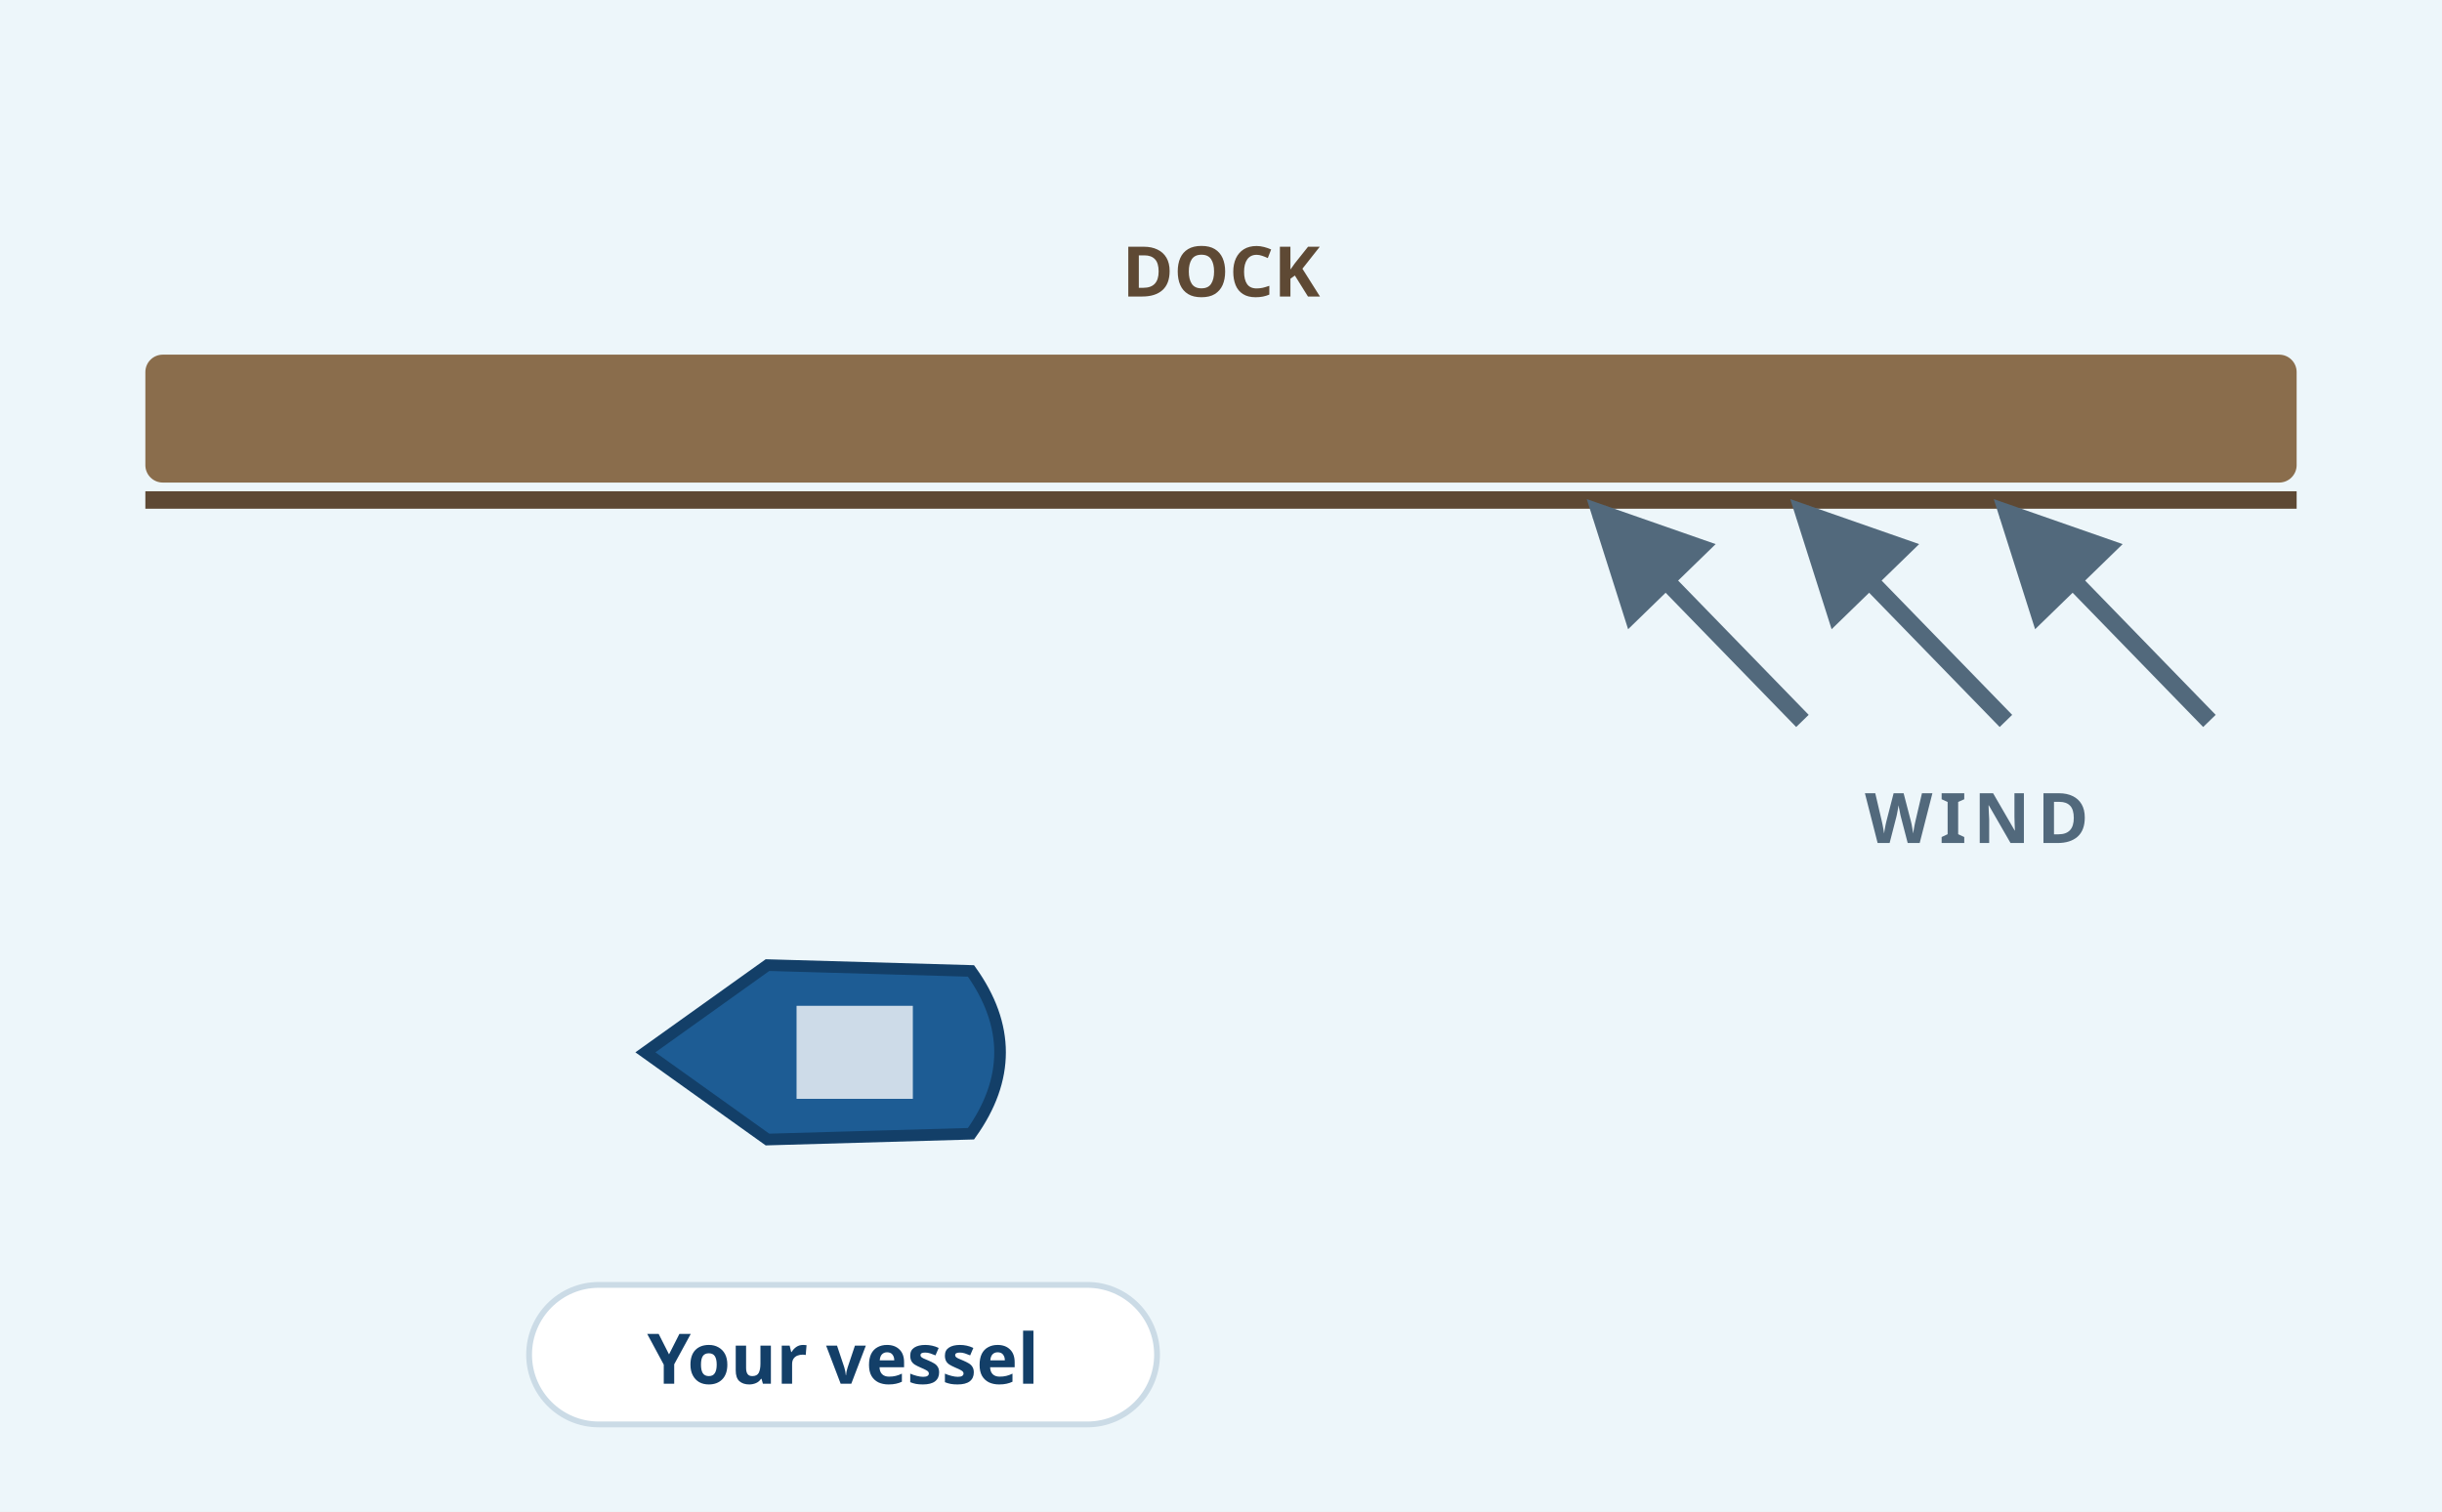
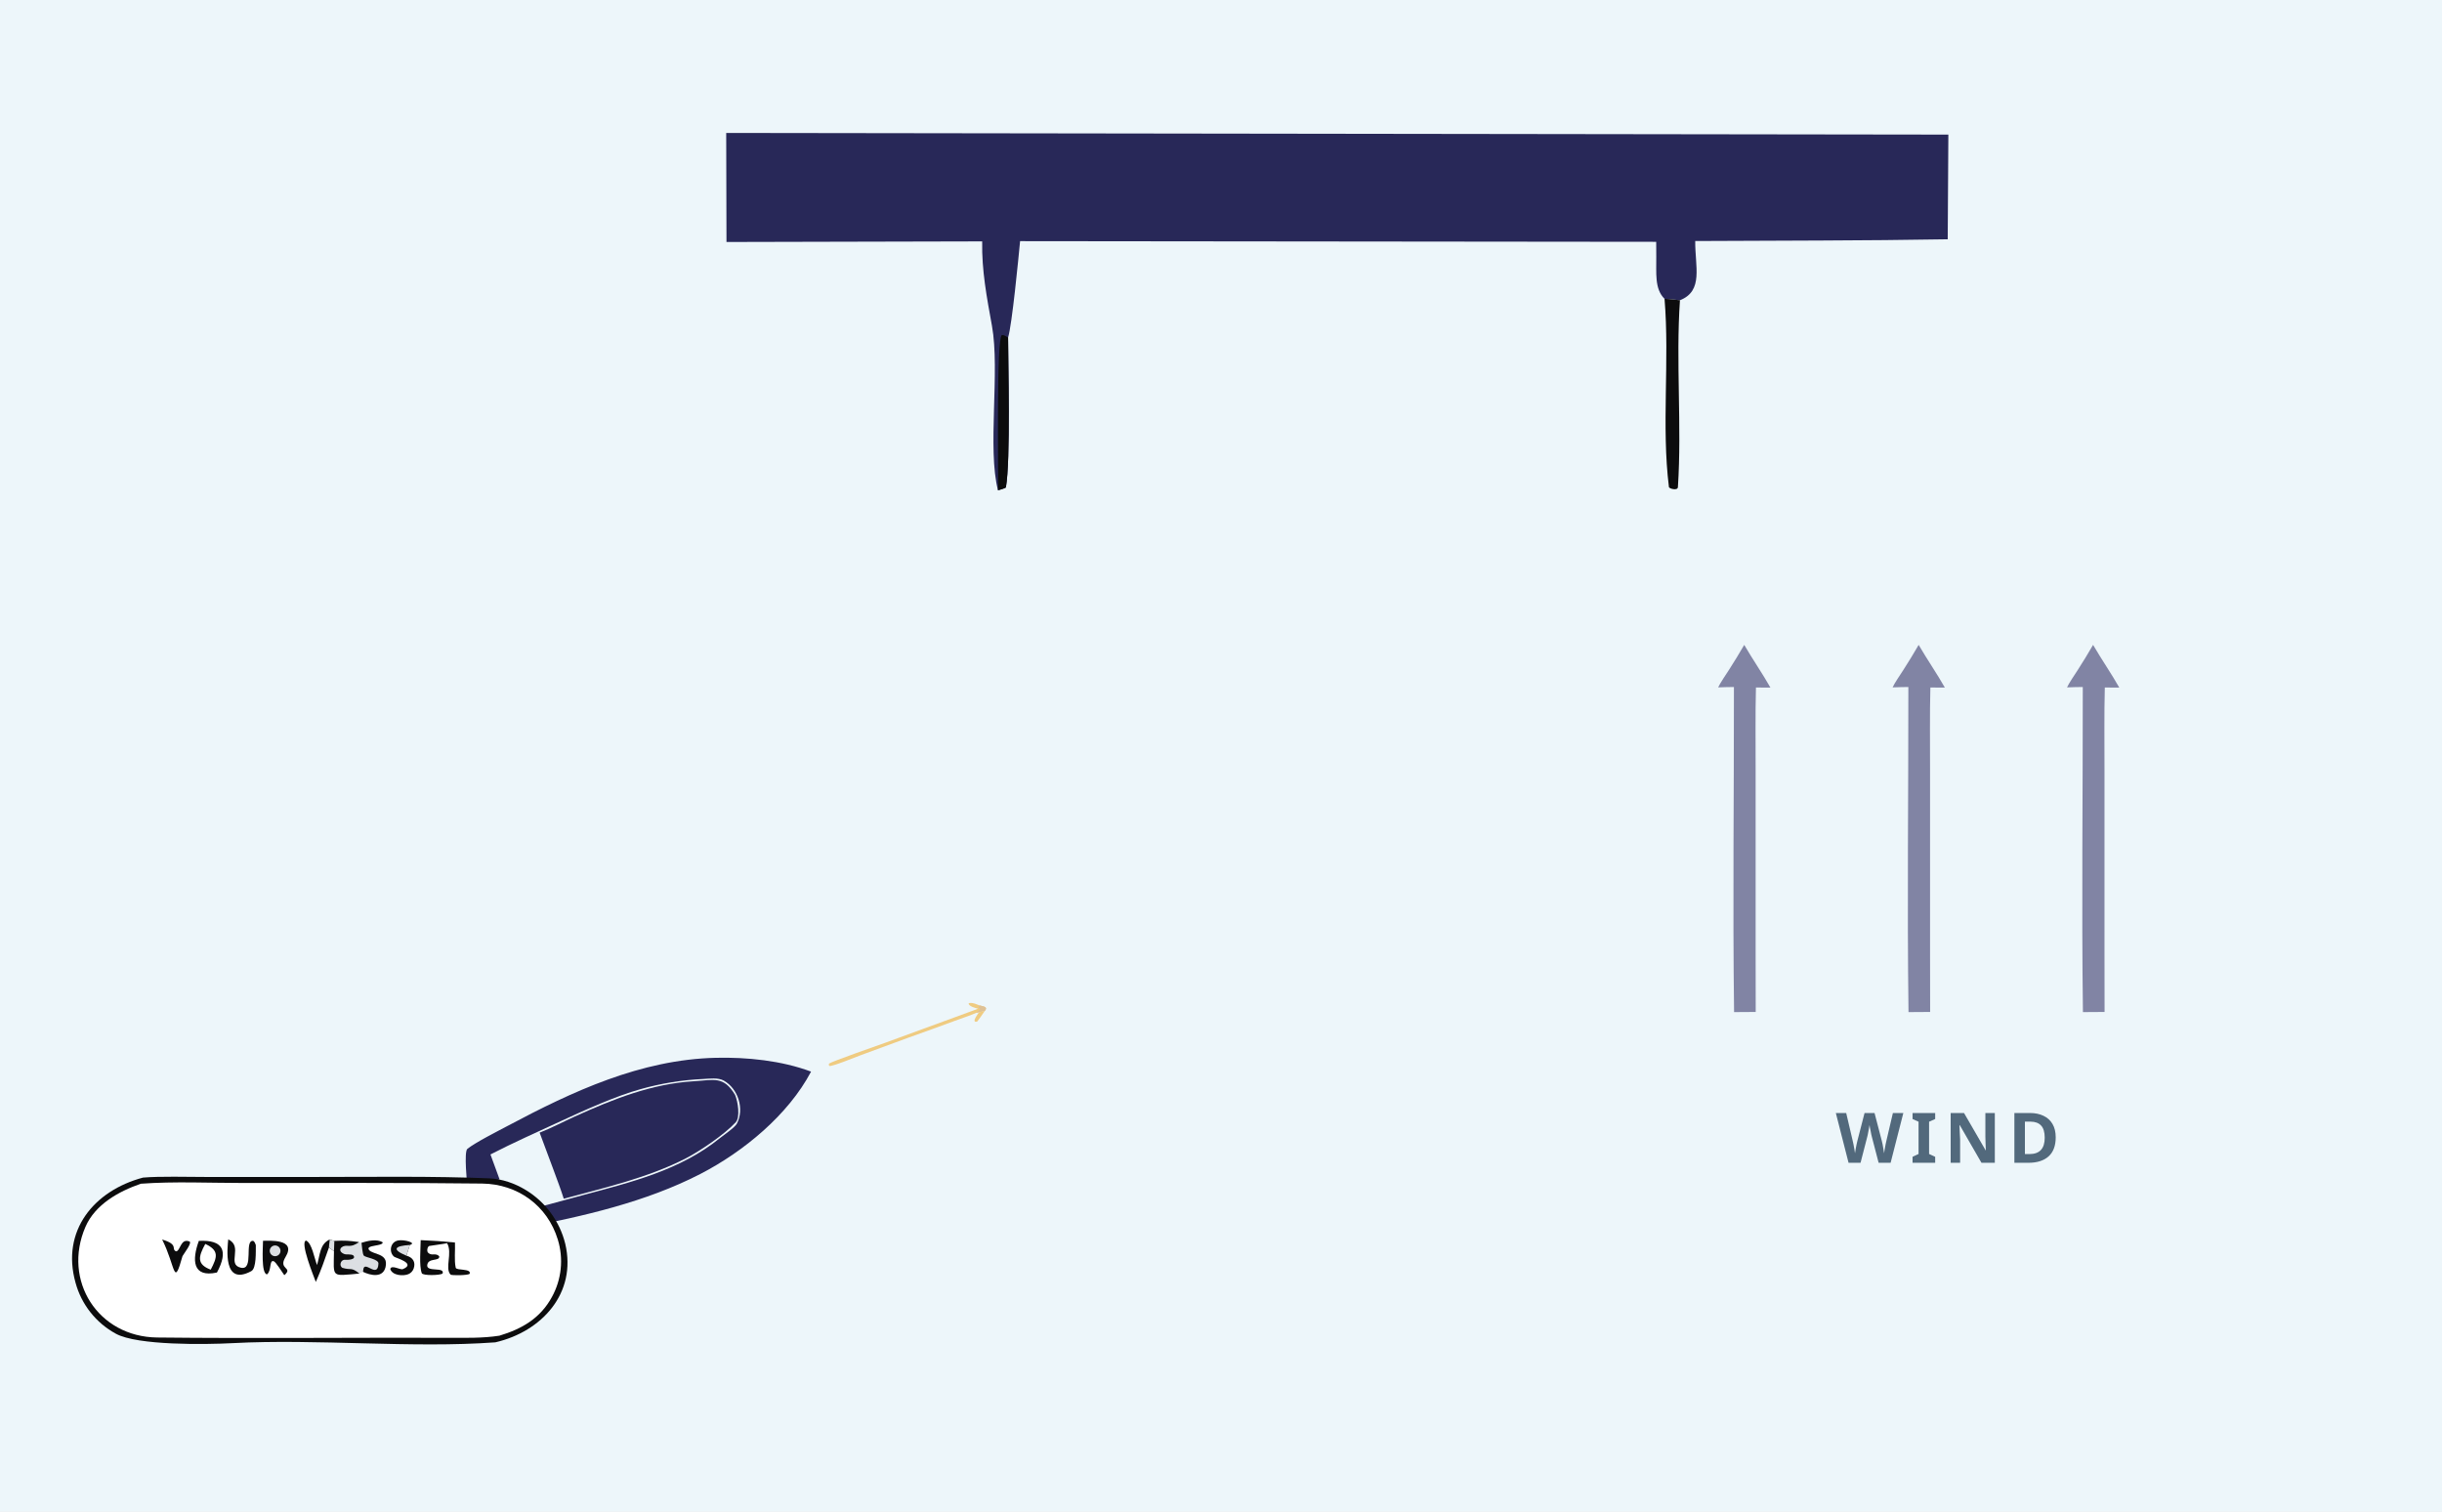
<svg xmlns="http://www.w3.org/2000/svg" viewBox="0 0 420 260" role="img" aria-label="Overhead diagram with a dock, wind arrows directed toward it, and your vessel nearby.">
  <defs>
-     <symbol id="powerboat" viewBox="-20 -38 40 76">
-       <path d="M0-34 15-13 14 22Q0 32-14 22L-15-13Z" fill="currentColor" stroke="#133f68" stroke-width="2" />
-       <path d="M-8-8H8V12H-8Z" fill="#fff" opacity=".78" />
+     <symbol id="powerboat-top" viewBox="381.22 122.18 149.98 427.51">
+       <path fill="#282858" d="M 450.309,544.253 C 442.113,541.871 406.465,533.01 404.804,527.907 C 400.943,516.044 397.668,488.236 395.847,475.322 C 384.041,391.626 376.556,305.482 404.099,223.824 C 415.536,189.914 432.957,153.747 456.553,126.176 C 494.343,167.884 516.535,230.711 523.605,286.036 C 532.569,356.187 523.229,429.667 512.091,499.121 C 511.139,505.055 509.33,523.953 505.065,529.741 C 498.976,533.817 469.271,542.654 461.935,544.237 C 461.428,544.239 460.888,544.23 460.384,544.248 C 459.457,544.846 458.613,545.43 457.492,545.575 C 456.11,545.754 453.921,545.834 452.793,544.846 C 451.724,543.91 452.259,509.219 452.208,505.186 C 455.497,505.184 457.188,504.99 460.455,505.667 C 461.1,505.603 461.34,505.542 461.972,505.394 C 472.034,505.112 482.801,505.548 492.591,505.115 C 495.87,477.139 497.974,449.09 500.291,421.523 C 505.233,364.375 511.769,306.564 492.631,251.069 C 490.649,245.321 487.021,230.598 483.597,226.833 C 470.775,212.733 446.398,211.682 431.957,223.988 C 426.303,228.806 424.164,238.772 422.221,245.179 C 414.868,268.625 410.236,292.839 408.419,317.344 C 406.057,346.313 409.178,386.9 411.641,416.246 C 414.02,444.583 416.343,477.089 419.955,505.235 L 450.389,505.174 L 450.309,544.253 Z" />
+       <path fill="#282858" d="M 452.208,505.186 C 455.497,505.184 457.188,504.99 460.455,505.667 C 459.743,509.776 459.757,539.881 460.384,544.248 C 459.457,544.846 458.613,545.43 457.492,545.575 C 456.11,545.754 453.921,545.834 452.793,544.846 C 451.724,543.91 452.259,509.219 452.208,505.186 Z" />
+       <path fill="#dcdfe3" d="M 460.455,505.667 C 461.1,505.603 461.34,505.542 461.972,505.394 C 461.888,518.342 461.875,531.29 461.935,544.237 C 461.428,544.239 460.888,544.23 460.384,544.248 C 459.757,539.881 459.743,509.776 460.455,505.667 Z" />
+       <path fill="#282858" d="M 451.733,217.452 C 460.14,216.952 478.062,220.523 481.686,227.539 C 490.419,244.448 498.8,277.884 501.033,295.669 C 507.145,344.347 500.746,394.861 496.626,443.443 C 485.652,442.911 473.048,443.152 461.942,443.153 L 415.728,443.503 C 415.472,429.498 413.19,413.15 412.119,399.01 C 408.475,350.924 406.917,303.081 420.94,256.288 C 427.528,234.301 426.591,222.395 451.733,217.452 Z" />
    </symbol>
-     <marker id="wind-head" markerWidth="7" markerHeight="7" refX="6" refY="3.5" orient="auto">
-       <path d="M0 0 7 3.5 0 7Z" fill="#52697c" />
-     </marker>
+     <symbol id="dock" viewBox="945.47 739.97 180.85 58.55">
+       <path fill="#282858" d="M 949.468,743.971 L 1122.32,744.206 L 1122.23,759.012 C 1110.38,759.217 1098.38,759.194 1086.52,759.259 C 1086.48,762.859 1087.73,766.304 1084.36,767.633 C 1083.59,767.543 1082.95,767.458 1082.18,767.434 C 1080.74,766.024 1081.04,763.766 1081.01,761.445 L 1081,759.37 L 991.033,759.277 C 990.804,761.67 989.889,771.146 989.337,772.91 C 989.342,776.312 989.706,790.326 989.028,794.092 C 989.005,794.222 988.03,794.482 987.911,794.517 C 986.377,788.692 988.212,777.644 987.055,771.26 C 986.321,767.208 985.596,763.427 985.672,759.31 L 949.507,759.395 L 949.468,743.971 Z" />
+       <path fill="#0c0c0d" d="M 987.911,794.517 C 987.982,791.855 987.654,773.146 988.449,772.557 C 988.786,772.527 989.014,772.733 989.337,772.91 C 989.342,776.312 989.706,790.326 989.028,794.092 C 989.005,794.222 988.03,794.482 987.911,794.517 Z" />
+       <path fill="#0c0c0d" d="M 1082.18,767.434 C 1082.95,767.458 1083.59,767.543 1084.36,767.633 C 1083.76,776.323 1084.64,785.38 1084.07,794.064 C 1084.04,794.618 1082.82,794.287 1082.8,794.05 C 1081.73,785.478 1082.91,776.195 1082.18,767.434 Z" />
+     </symbol>
+     <symbol id="wind-arrow" viewBox="595.11 121.79 286.21 47.57">
+       <path fill="#8184a4" d="M 845.116,125.793 C 848.069,127.05 855.295,131.993 858.313,133.933 C 864.555,137.95 870.891,141.818 877.316,145.534 C 866.495,151.802 855.076,159.697 844.991,165.359 L 845.012,154.41 C 824.633,153.876 802.719,154.209 782.18,154.167 L 640.748,154.174 L 599.217,154.235 L 599.108,137.84 C 680.448,136.767 763.901,137.794 845.397,137.729 C 845.418,133.882 845.219,129.668 845.116,125.793 Z" />
+     </symbol>
+     <symbol id="heading-arrow" viewBox="938.18 280.25 188.96 29.76">
+       <path fill="#efcb81" d="M 1114.87,293.31 C 1112.33,291.311 1106.97,287.966 1107.08,284.591 L 1108.12,284.247 C 1112.3,285.261 1114.34,287.616 1117.62,290.456 C 1120.17,292.432 1126.26,294.772 1121.17,297.884 C 1119.39,297.649 1115.48,297.642 1114.6,297.194 C 1113.61,297.046 1112.7,296.897 1111.7,296.81 C 1104.49,297.257 1094.15,296.972 1086.76,296.992 C 1068.98,297.071 1051.2,297.045 1033.42,296.916 L 978.221,297.115 C 972.696,297.173 944.788,298.257 942.303,296.415 C 942.164,294.593 941.947,295.393 942.874,293.911 C 945.998,292.761 1000.83,293.508 1007.52,293.523 L 1114.87,293.31 Z" />
+       <path fill="#dec195" d="M 1117.62,290.456 C 1120.17,292.432 1126.26,294.772 1121.17,297.884 C 1119.39,297.649 1115.48,297.642 1114.6,297.194 C 1113.61,297.046 1112.7,296.897 1111.7,296.81 C 1112.66,295.66 1116.61,295.595 1116.62,294.301 C 1116.64,292.236 1114.76,292.522 1117.62,290.456 Z" />
+       <path fill="#efcb81" d="M 1114.6,297.194 C 1115.48,297.642 1119.39,297.649 1121.17,297.884 C 1119.66,299.005 1109.55,306.039 1109.21,306.002 C 1101.85,305.204 1113.92,297.857 1114.6,297.194 Z" />
+     </symbol>
+     <symbol id="label-your-vessel" viewBox="682.52 498.22 150.40 56.20">
+       <path fill="#0c0c0d" d="M 706.906,502.477 C 711.808,502.051 719.707,502.292 724.91,502.291 L 756.93,502.29 C 773.315,502.293 790.093,502.017 806.471,502.697 C 810.124,502.849 813.77,504.124 816.898,506.03 C 822.59,509.472 826.68,515.035 828.269,521.494 C 831.631,535.68 821.526,546.759 808.165,549.829 C 784.194,551.581 756.92,548.765 732.672,550.059 C 724.856,550.476 705.306,550.754 699.114,547.35 C 693.399,544.248 689.205,538.94 687.509,532.662 C 683.342,517.75 692.802,506.239 706.906,502.477 Z" />
+       <path fill="#ffffff" d="M 706.31,504.235 C 715.822,503.533 726.023,504.018 735.622,504.023 C 758.536,504.037 781.481,503.914 804.39,504.19 C 814.554,504.313 823.16,510.502 826.138,520.307 C 827.825,525.796 827.216,531.734 824.452,536.767 C 821.114,542.923 815.83,545.963 809.354,547.915 C 804.492,548.676 799.408,548.535 794.496,548.52 C 766.696,548.438 738.788,548.745 711.005,548.44 C 693.926,548.253 683.711,532.034 690.361,516.649 C 693.166,510.16 700.011,506.389 706.31,504.235 Z" />
+       <path fill="#dcdfe3" d="M 760.531,520.279 L 761.903,520.675 C 764.911,520.519 766.078,520.613 769.024,521.012 C 769.243,521.158 769.439,521.162 769.714,521.214 C 771.462,520.669 774.144,520.012 775.812,521.102 C 775.798,522.263 770.745,521.773 771.872,523.27 C 772.943,524.691 777.608,524.133 776.6,528.238 C 775.817,531.427 772.218,530.558 770.143,529.558 C 769.833,529.707 769.411,529.926 769.101,530.05 C 760.84,530.783 761.73,531.334 761.8,523.65 L 760.35,522.57 C 760.398,521.806 760.458,521.042 760.531,520.279 Z" />
+       <path fill="#0c0c0d" d="M 760.531,520.279 L 761.903,520.675 C 764.911,520.519 766.078,520.613 769.024,521.012 C 767.858,521.783 767.068,522.213 765.617,522.078 C 763.806,521.911 762.611,523.594 764.753,524.44 C 765.435,524.71 766.734,524.354 767.401,524.879 C 768.31,526.147 765.413,526.157 765.046,526.107 C 763.777,525.936 763.149,527.749 764.205,528.41 C 766.781,529.196 766.684,528.087 769.101,530.05 C 760.84,530.783 761.73,531.334 761.8,523.65 L 760.35,522.57 C 760.398,521.806 760.458,521.042 760.531,520.279 Z" />
+       <path fill="#dcdfe3" d="M 760.531,520.279 L 761.903,520.675 L 761.8,523.65 L 760.35,522.57 C 760.398,521.806 760.458,521.042 760.531,520.279 Z" />
+       <path fill="#0c0c0d" d="M 769.714,521.214 C 771.462,520.669 774.144,520.012 775.812,521.102 C 775.798,522.263 770.745,521.773 771.872,523.27 C 772.943,524.691 777.608,524.133 776.6,528.238 C 775.817,531.427 772.218,530.558 770.143,529.558 C 770.185,529.263 770.227,528.968 770.269,528.674 C 770.769,526.401 774.389,531.543 774.579,527.182 C 774.635,525.88 770.941,525.471 770.39,524.919 C 769.975,524.504 769.812,521.838 769.714,521.214 Z" />
+       <path fill="#0c0c0d" d="M 722.96,520.662 C 729.925,520.299 731.531,523.503 728.161,529.762 C 721.05,531.305 720.983,526.096 722.96,520.662 Z" />
+       <path fill="#ffffff" d="M 724.813,521.541 C 728.864,523.437 728.259,525.331 726.373,528.941 C 722.348,527.426 722.765,525.246 724.813,521.541 Z" />
+       <path fill="#0c0c0d" d="M 786.725,520.451 C 790.461,520.614 792.855,520.771 796.575,521.136 C 796.68,523.421 796.316,526.214 796.79,528.379 C 796.982,529.255 801.424,528.532 800.785,530.149 C 800.131,530.601 795.598,530.643 795.318,530.356 C 793.556,528.554 795.951,524.146 794.309,521.329 C 792.545,521.687 790.93,521.825 789.222,522.122 C 788.703,522.212 788.349,523.591 788.87,524.085 C 789.953,525.112 790.972,523.993 792.042,525.075 C 792.283,526.68 788.78,525.384 788.598,527.686 C 788.439,529.702 793.706,528.065 793.023,530.036 C 792.367,530.603 787.319,530.697 787.039,529.959 C 786.241,527.856 786.702,522.81 786.725,520.451 Z" />
+       <path fill="#0c0c0d" d="M 741.402,520.638 C 743.166,520.646 751.137,519.983 747.867,525.319 C 745.634,528.961 750.221,528.194 747.527,530.529 C 746.923,529.723 745.107,526.709 744.469,526.509 C 743.132,526.088 743.926,529.183 742.556,530.286 C 740.786,530.119 741.406,522.32 741.402,520.638 Z" />
+       <path fill="#dcdfe3" d="M 743.94,522.299 C 744.584,521.808 745.496,521.897 746.033,522.503 C 746.57,523.108 746.549,524.025 745.985,524.605 C 745.581,525.02 744.978,525.174 744.424,525.005 C 743.871,524.835 743.458,524.37 743.356,523.8 C 743.254,523.229 743.48,522.65 743.94,522.299 Z" />
+       <path fill="#0c0c0d" d="M 782.617,524.918 C 784.435,525.395 785.344,526.74 784.712,528.59 C 784.462,529.333 783.904,529.932 783.18,530.232 C 781.644,530.856 778.571,530.618 777.978,528.756 C 778.309,527.424 780.854,529.083 781.578,528.789 C 785.579,527.165 779.559,525.567 779.136,525.248 C 777.567,524.067 777.854,521.046 780.179,520.556 C 781.937,520.185 785.759,521.251 783.592,521.839 C 783.26,522.863 782.935,523.889 782.617,524.918 Z" />
+       <path fill="#dcdfe3" d="M 782.617,524.918 C 778.229,523.093 779.316,522.111 783.592,521.839 C 783.26,522.863 782.935,523.889 782.617,524.918 Z" />
+       <path fill="#0c0c0d" d="M 731.41,520.234 C 735.824,522.313 730.855,527.47 735.056,528.383 C 738.933,529.225 735.857,520.296 738.614,520.664 C 739.103,521.104 739.094,521.24 739.337,521.885 C 739.302,523.759 739.54,528.549 738.041,529.358 C 729.756,533.834 731.199,522.564 731.41,520.234 Z" />
+       <path fill="#0c0c0d" d="M 756.58,532.469 C 756.054,531.041 751.881,520.842 753.804,520.579 C 755.462,521.344 756.148,525.634 756.929,527.61 C 757.85,524.511 757.696,521.651 760.531,520.279 C 760.458,521.042 760.398,521.806 760.35,522.57 C 758.95,526.536 758.302,528.557 756.58,532.469 Z" />
+       <path fill="#0c0c0d" d="M 712.414,520.277 C 717.316,521.719 714.881,523.062 716.433,523.683 C 717.705,523.496 717.686,519.861 720.239,520.821 C 721.143,521.16 718.698,524.264 718.266,525.037 C 715.649,534.362 716.361,528.124 712.414,520.277 Z" />
+     </symbol>
  </defs>
  <rect width="420" height="260" fill="#edf6fa" />
-   <rect x="25" y="61" width="370" height="22" rx="3" fill="#8a6d4c" />
-   <path d="M25 86H395" stroke="#5e4934" stroke-width="3" />
-   <text x="210" y="51" text-anchor="middle" font-family="sans-serif" font-size="12" font-weight="600" fill="#5e4934">DOCK</text>
-   <text x="340" y="145" text-anchor="middle" font-family="sans-serif" font-size="12" font-weight="700" letter-spacing="1.2" fill="#52697c">WIND</text>
-   <g stroke="#52697c" stroke-width="3" marker-end="url(#wind-head)">
-     <path d="M310 124 275 88" />
-     <path d="M345 124 310 88" />
-     <path d="M380 124 345 88" />
+   <use href="#dock" x="120" y="18" width="220" height="71.2" />
+   <text x="335" y="200" text-anchor="middle" font-family="sans-serif" font-size="12" font-weight="700" letter-spacing="1.2" fill="#52697c">WIND</text>
+   <g transform="translate(300 175) rotate(-90)">
+     <use href="#wind-arrow" x="0" y="-5.4" width="65" height="10.8" />
  </g>
-   <g transform="translate(145 181) rotate(-90)" color="#1d5c94">
-     <use href="#powerboat" x="-20" y="-38" width="40" height="76" />
+   <g transform="translate(330 175) rotate(-90)">
+     <use href="#wind-arrow" x="0" y="-5.4" width="65" height="10.8" />
  </g>
-   <rect x="91" y="221" width="108" height="24" rx="12" fill="#fff" stroke="#cbdbe6" />
-   <text x="145" y="238" text-anchor="middle" font-family="sans-serif" font-size="12" font-weight="600" fill="#133f68">Your vessel</text>
+   <g transform="translate(360 175) rotate(-90)">
+     <use href="#wind-arrow" x="0" y="-5.4" width="65" height="10.8" />
+   </g>
+   <g transform="rotate(70 110 195)">
+     <use href="#powerboat-top" x="98.785" y="163" width="22.43" height="64" />
+   </g>
+   <g transform="translate(141.95 183.37) rotate(340)">
+     <use href="#heading-arrow" x="0" y="-2.36" width="30" height="4.73" />
+   </g>
+   <use href="#label-your-vessel" x="10" y="200" width="90" height="33.63" />
</svg>
